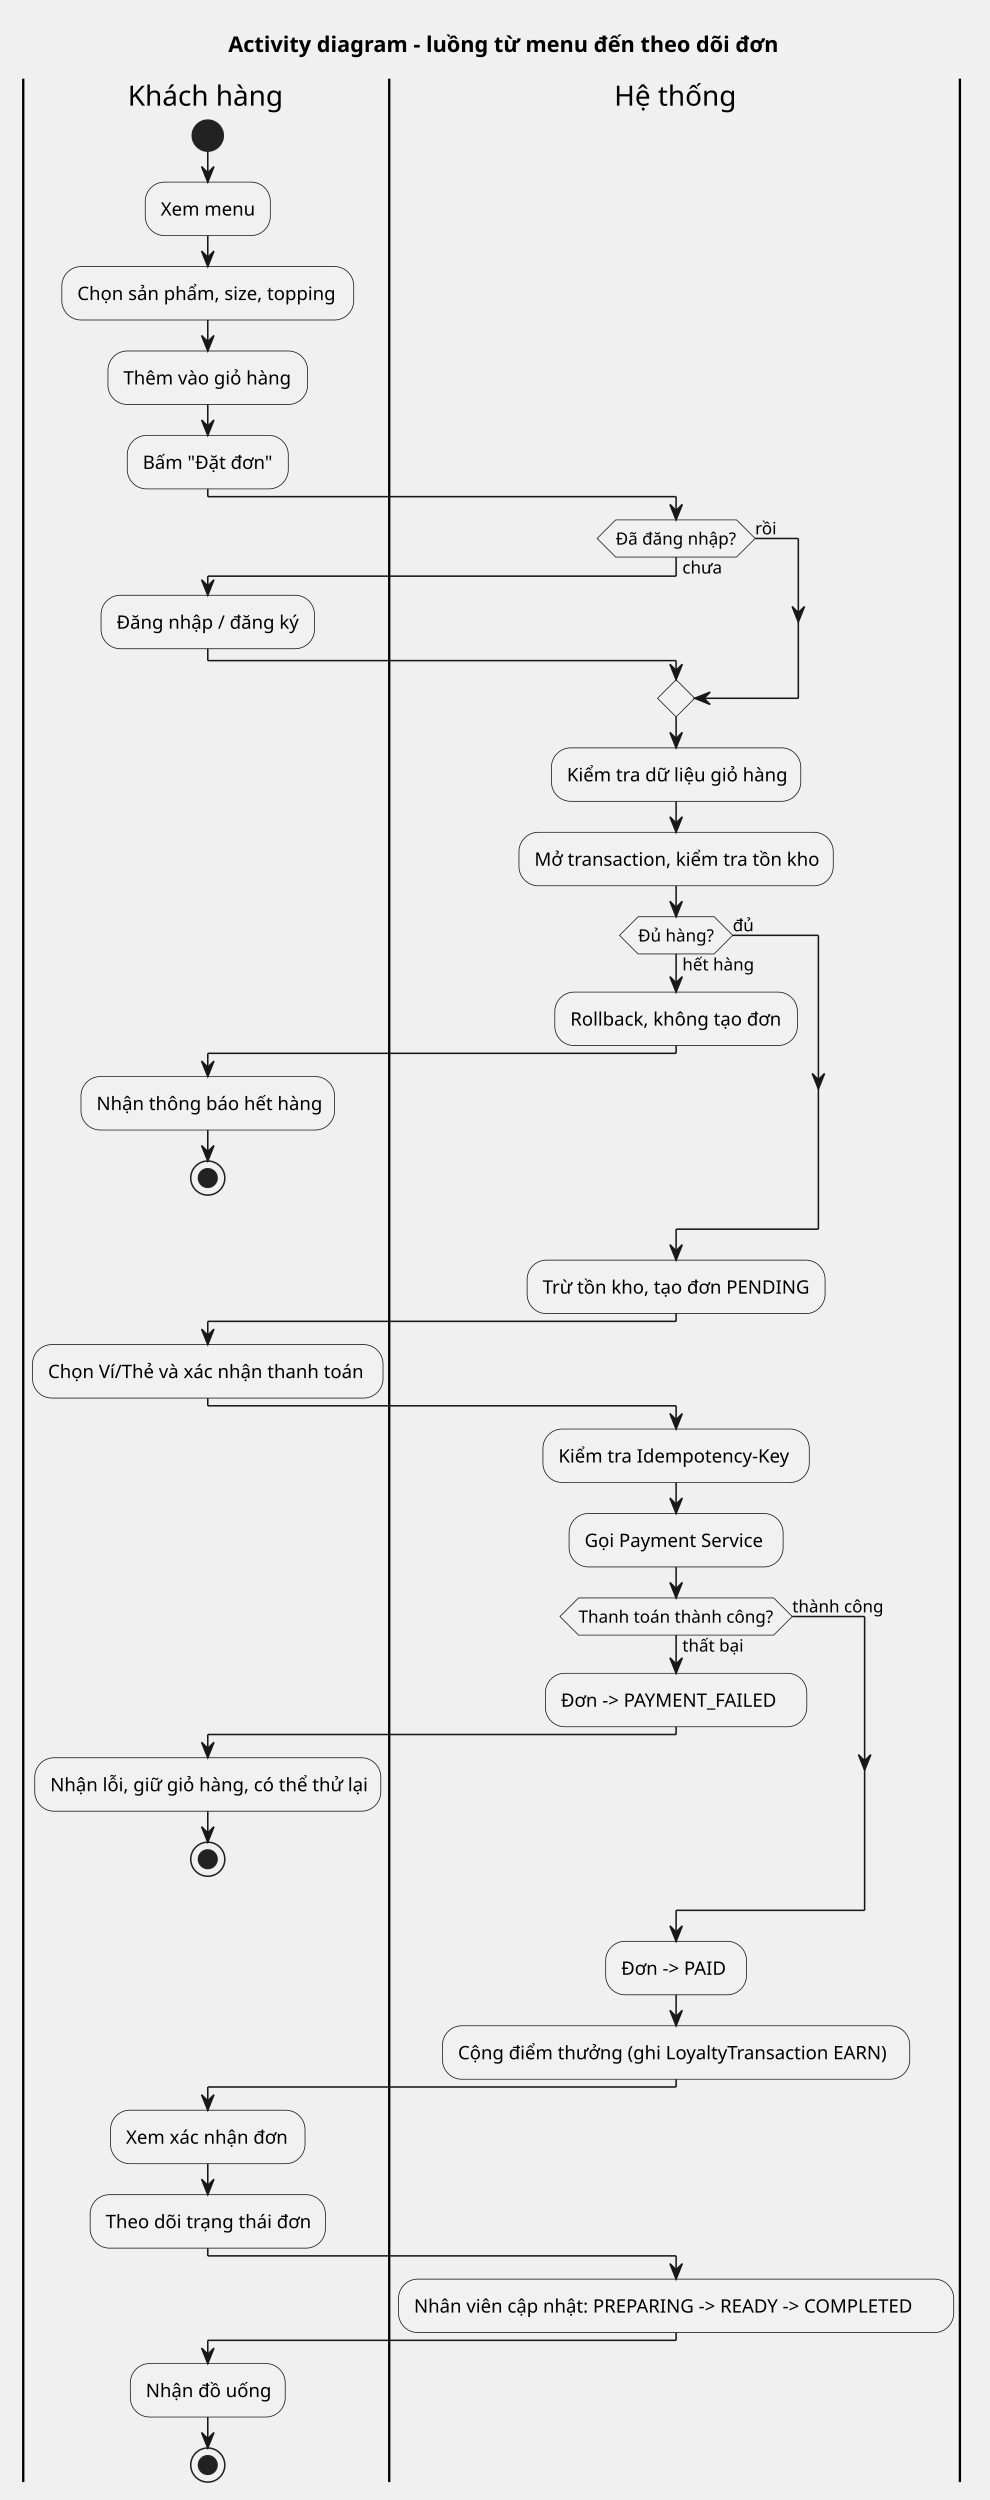
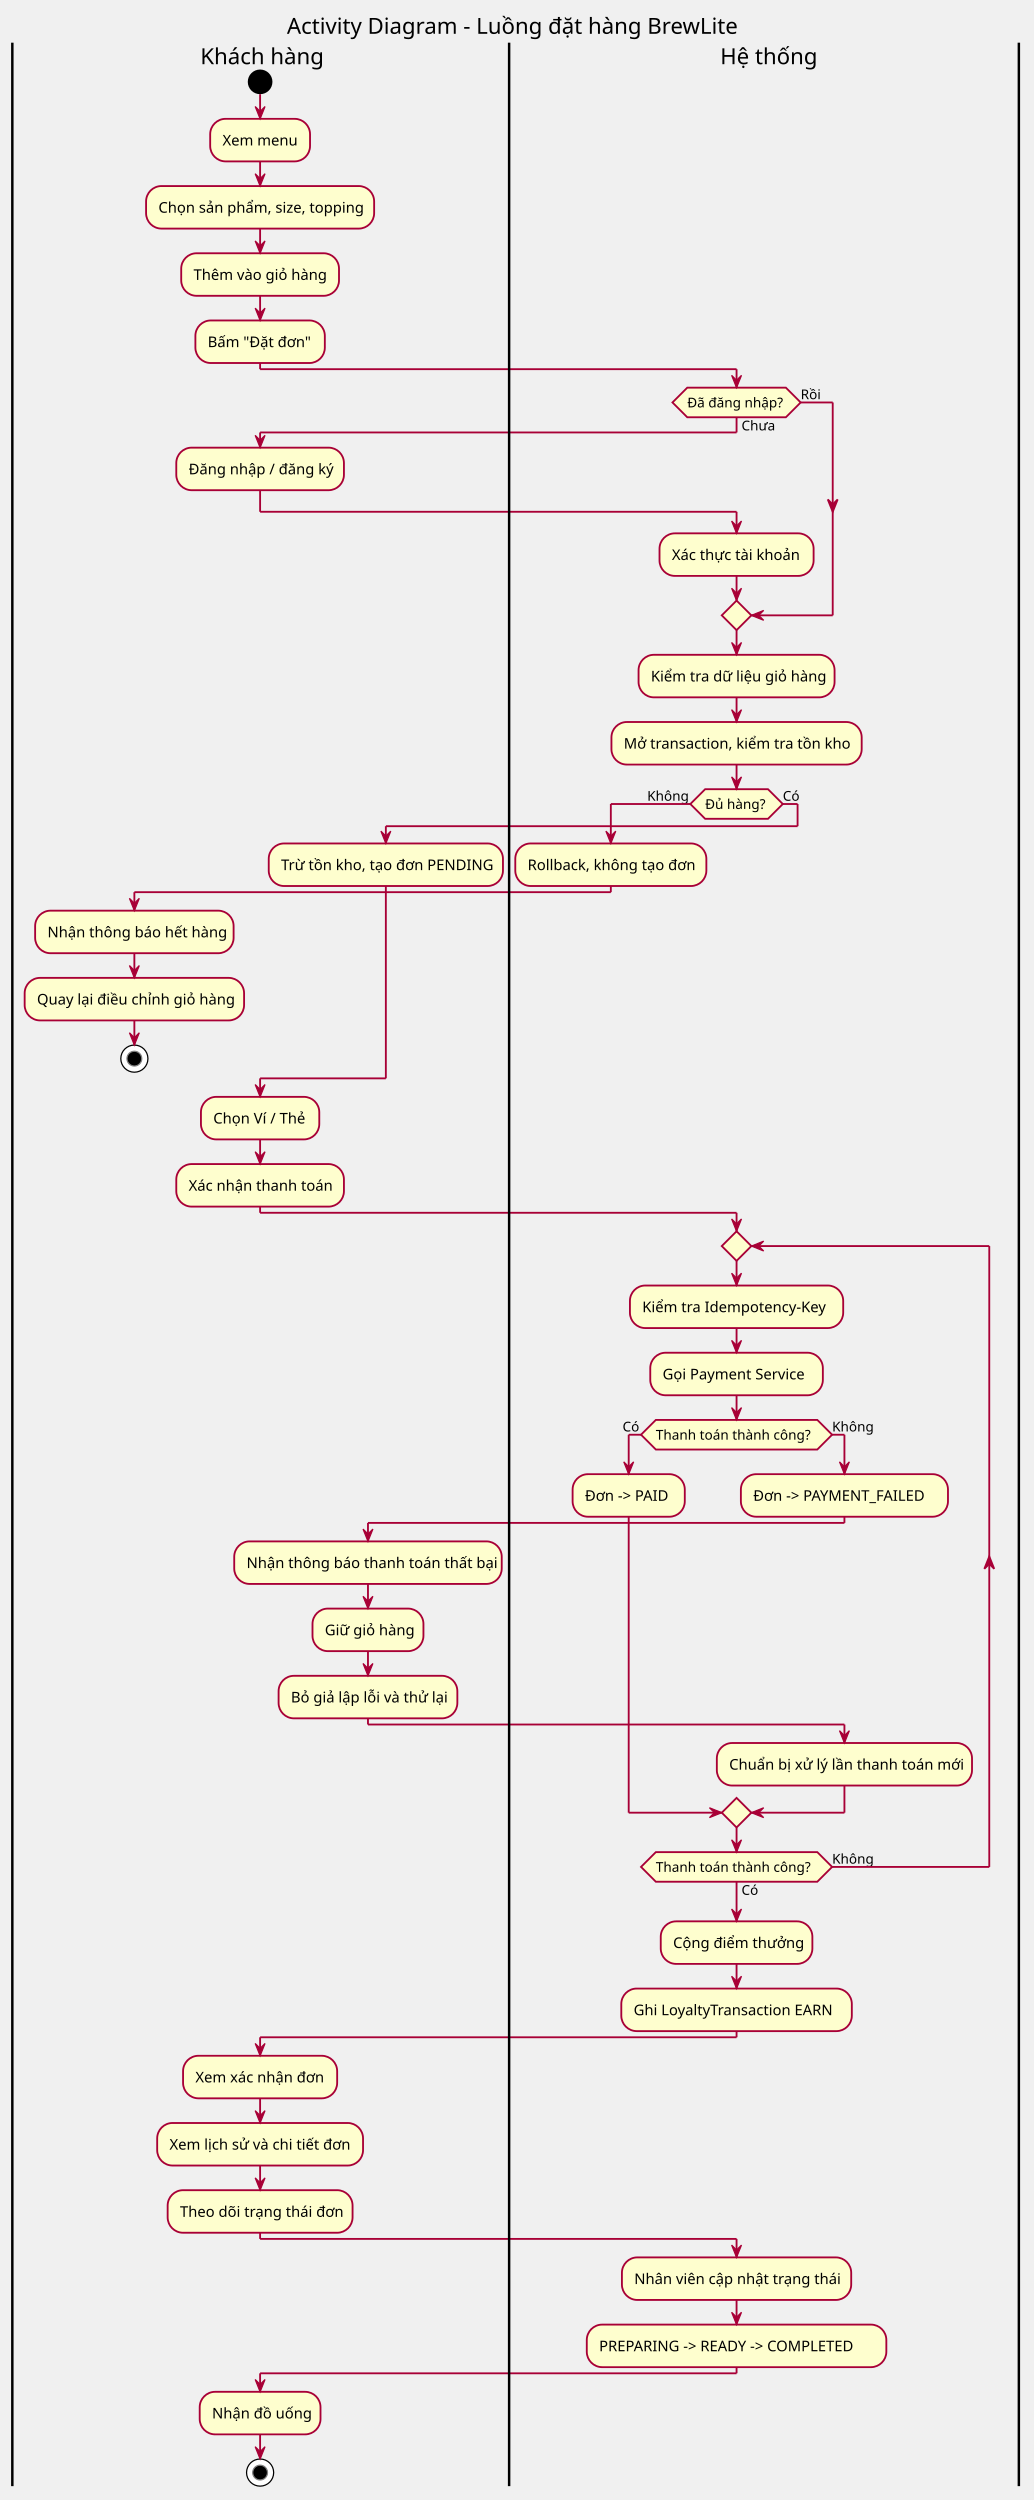
- <svg xmlns="http://www.w3.org/2000/svg" contentStyleType="text/css" height="1614px" preserveAspectRatio="none" style="width:639px;height:1614px;background:#FFFFFF;" version="1.1" viewBox="0 0 639 1614" width="639px" zoomAndPan="magnify">
+ <svg xmlns="http://www.w3.org/2000/svg" contentScriptType="application/ecmascript" contentStyleType="text/css" height="2028px" preserveAspectRatio="none" style="width:838px;height:2028px;" version="1.1" viewBox="0 0 838 2028" width="838px" zoomAndPan="magnify">
  <defs />
  <g>
-     <text fill="#000000" font-family="sans-serif" font-size="14" font-weight="bold" lengthAdjust="spacing" textLength="341.469" x="147.387" y="33.562">Activity diagram - luồng từ menu đến theo dõi đơn</text>
-     <rect fill="none" height="21.779" style="stroke:none;stroke-width:1.0;" width="606.242" x="15" y="50.781" />
-     <ellipse cx="134.14" cy="87.561" fill="#222222" rx="10" ry="10" style="stroke:#222222;stroke-width:1.0;" />
-     <rect fill="#F1F1F1" height="34.52" rx="12.5" ry="12.5" style="stroke:#181818;stroke-width:0.5;" width="80.762" x="93.759" y="117.561" />
-     <text fill="#000000" font-family="sans-serif" font-size="12" lengthAdjust="spacing" textLength="60.762" x="103.759" y="139.185">Xem menu</text>
-     <rect fill="#F1F1F1" height="34.52" rx="12.5" ry="12.5" style="stroke:#181818;stroke-width:0.5;" width="188.451" x="39.914" y="172.08" />
-     <text fill="#000000" font-family="sans-serif" font-size="12" lengthAdjust="spacing" textLength="168.451" x="49.914" y="193.705">Chọn sản phẩm, size, topping</text>
-     <rect fill="#F1F1F1" height="34.52" rx="12.5" ry="12.5" style="stroke:#181818;stroke-width:0.5;" width="128.897" x="69.691" y="226.6" />
-     <text fill="#000000" font-family="sans-serif" font-size="12" lengthAdjust="spacing" textLength="108.897" x="79.691" y="248.225">Thêm vào giỏ hàng</text>
-     <rect fill="#F1F1F1" height="34.52" rx="12.5" ry="12.5" style="stroke:#181818;stroke-width:0.5;" width="103.953" x="82.163" y="281.119" />
-     <text fill="#000000" font-family="sans-serif" font-size="12" lengthAdjust="spacing" textLength="83.953" x="92.163" y="302.744">Bấm "Đặt đơn"</text>
-     <rect fill="#F1F1F1" height="34.52" rx="12.5" ry="12.5" style="stroke:#181818;stroke-width:0.5;" width="137.809" x="65.235" y="384.293" />
-     <text fill="#000000" font-family="sans-serif" font-size="12" lengthAdjust="spacing" textLength="117.809" x="75.235" y="405.918">Đăng nhập / đăng ký</text>
-     <rect fill="#F1F1F1" height="34.52" rx="12.5" ry="12.5" style="stroke:#181818;stroke-width:0.5;" width="163.713" x="52.283" y="695.026" />
-     <text fill="#000000" font-family="sans-serif" font-size="12" lengthAdjust="spacing" textLength="143.713" x="62.283" y="716.651">Nhận thông báo hết hàng</text>
-     <ellipse cx="134.14" cy="760.546" fill="none" rx="11" ry="11" style="stroke:#222222;stroke-width:1.0;" />
-     <ellipse cx="134.14" cy="760.546" fill="#222222" rx="6" ry="6" style="stroke:#222222;stroke-width:1.0;" />
-     <rect fill="#F1F1F1" height="34.52" rx="12.5" ry="12.5" style="stroke:#181818;stroke-width:0.5;" width="226.279" x="21" y="868.065" />
-     <text fill="#000000" font-family="sans-serif" font-size="12" lengthAdjust="spacing" textLength="206.279" x="31" y="889.69">Chọn Ví/Thẻ và xác nhận thanh toán</text>
-     <rect fill="#F1F1F1" height="34.52" rx="12.5" ry="12.5" style="stroke:#181818;stroke-width:0.5;" width="223.408" x="22.436" y="1134.798" />
-     <text fill="#000000" font-family="sans-serif" font-size="12" lengthAdjust="spacing" textLength="203.408" x="32.435" y="1156.423">Nhận lỗi, giữ giỏ hàng, có thể thử lại</text>
-     <ellipse cx="134.14" cy="1200.318" fill="none" rx="11" ry="11" style="stroke:#222222;stroke-width:1.0;" />
-     <ellipse cx="134.14" cy="1200.318" fill="#222222" rx="6" ry="6" style="stroke:#222222;stroke-width:1.0;" />
-     <rect fill="#F1F1F1" height="34.52" rx="12.5" ry="12.5" style="stroke:#181818;stroke-width:0.5;" width="125.574" x="71.353" y="1362.357" />
-     <text fill="#000000" font-family="sans-serif" font-size="12" lengthAdjust="spacing" textLength="105.574" x="81.353" y="1383.982">Xem xác nhận đơn</text>
-     <rect fill="#F1F1F1" height="34.52" rx="12.5" ry="12.5" style="stroke:#181818;stroke-width:0.5;" width="151.877" x="58.201" y="1416.877" />
-     <text fill="#000000" font-family="sans-serif" font-size="12" lengthAdjust="spacing" textLength="131.877" x="68.201" y="1438.502">Theo dõi trạng thái đơn</text>
-     <rect fill="#F1F1F1" height="34.52" rx="12.5" ry="12.5" style="stroke:#181818;stroke-width:0.5;" width="99.998" x="84.141" y="1525.916" />
-     <text fill="#000000" font-family="sans-serif" font-size="12" lengthAdjust="spacing" textLength="79.998" x="94.141" y="1547.541">Nhận đồ uống</text>
-     <ellipse cx="134.14" cy="1591.435" fill="none" rx="11" ry="11" style="stroke:#222222;stroke-width:1.0;" />
-     <ellipse cx="134.14" cy="1591.435" fill="#222222" rx="6" ry="6" style="stroke:#222222;stroke-width:1.0;" />
-     <line style="stroke:#000000;stroke-width:1.5;" x1="15" x2="15" y1="50.781" y2="1602.435" />
-     <polygon fill="#F1F1F1" points="397.496,335.639,475.495,335.639,487.495,347.639,475.495,359.639,397.496,359.639,385.496,347.639,397.496,335.639" style="stroke:#181818;stroke-width:0.5;" />
-     <text fill="#000000" font-family="sans-serif" font-size="11" lengthAdjust="spacing" textLength="25.781" x="440.495" y="370.295">chưa</text>
-     <text fill="#000000" font-family="sans-serif" font-size="11" lengthAdjust="spacing" textLength="77.999" x="397.496" y="351.64">Đã đăng nhập?</text>
-     <text fill="#000000" font-family="sans-serif" font-size="11" lengthAdjust="spacing" textLength="13.401" x="487.495" y="344.985">rồi</text>
-     <polygon fill="#F1F1F1" points="436.495,438.813,448.495,450.813,436.495,462.813,424.495,450.813,436.495,438.813" style="stroke:#181818;stroke-width:0.5;" />
-     <rect fill="#F1F1F1" height="34.52" rx="12.5" ry="12.5" style="stroke:#181818;stroke-width:0.5;" width="160.965" x="356.013" y="482.813" />
-     <text fill="#000000" font-family="sans-serif" font-size="12" lengthAdjust="spacing" textLength="140.965" x="366.013" y="504.438">Kiểm tra dữ liệu giỏ hàng</text>
-     <rect fill="#F1F1F1" height="34.52" rx="12.5" ry="12.5" style="stroke:#181818;stroke-width:0.5;" width="202.918" x="335.036" y="537.332" />
-     <text fill="#000000" font-family="sans-serif" font-size="12" lengthAdjust="spacing" textLength="182.918" x="345.036" y="558.957">Mở transaction, kiểm tra tồn kho</text>
-     <rect fill="#F1F1F1" height="34.52" rx="12.5" ry="12.5" style="stroke:#181818;stroke-width:0.5;" width="156.623" x="358.184" y="640.507" />
-     <text fill="#000000" font-family="sans-serif" font-size="12" lengthAdjust="spacing" textLength="136.623" x="368.184" y="662.132">Rollback, không tạo đơn</text>
-     <polygon fill="#F1F1F1" points="411.952,591.852,461.038,591.852,473.038,603.852,461.038,615.852,411.952,615.852,399.952,603.852,411.952,591.852" style="stroke:#181818;stroke-width:0.5;" />
-     <text fill="#000000" font-family="sans-serif" font-size="11" lengthAdjust="spacing" textLength="45.536" x="440.495" y="626.508">hết hàng</text>
-     <text fill="#000000" font-family="sans-serif" font-size="11" lengthAdjust="spacing" textLength="49.086" x="411.952" y="607.854">Đủ hàng?</text>
-     <text fill="#000000" font-family="sans-serif" font-size="11" lengthAdjust="spacing" textLength="13.24" x="473.038" y="601.199">đủ</text>
-     <rect fill="#F1F1F1" height="34.52" rx="12.5" ry="12.5" style="stroke:#181818;stroke-width:0.5;" width="192.371" x="340.31" y="813.546" />
-     <text fill="#000000" font-family="sans-serif" font-size="12" lengthAdjust="spacing" textLength="172.371" x="350.31" y="835.171">Trừ tồn kho, tạo đơn PENDING</text>
-     <rect fill="#F1F1F1" height="34.52" rx="12.5" ry="12.5" style="stroke:#181818;stroke-width:0.5;" width="171.963" x="350.514" y="922.585" />
-     <text fill="#000000" font-family="sans-serif" font-size="12" lengthAdjust="spacing" textLength="151.963" x="360.514" y="944.21">Kiểm tra Idempotency-Key</text>
-     <rect fill="#F1F1F1" height="34.52" rx="12.5" ry="12.5" style="stroke:#181818;stroke-width:0.5;" width="138.19" x="367.4" y="977.105" />
-     <text fill="#000000" font-family="sans-serif" font-size="12" lengthAdjust="spacing" textLength="118.189" x="377.4" y="998.73">Gọi Payment Service</text>
-     <rect fill="#F1F1F1" height="34.52" rx="12.5" ry="12.5" style="stroke:#181818;stroke-width:0.5;" width="168.764" x="352.113" y="1080.279" />
-     <text fill="#000000" font-family="sans-serif" font-size="12" lengthAdjust="spacing" textLength="148.764" x="362.113" y="1101.904">Đơn -&gt; PAYMENT_FAILED</text>
-     <polygon fill="#F1F1F1" points="373.511,1031.624,499.479,1031.624,511.479,1043.624,499.479,1055.624,373.511,1055.624,361.511,1043.624,373.511,1031.624" style="stroke:#181818;stroke-width:0.5;" />
-     <text fill="#000000" font-family="sans-serif" font-size="11" lengthAdjust="spacing" textLength="38.548" x="440.495" y="1066.28">thất bại</text>
-     <text fill="#000000" font-family="sans-serif" font-size="11" lengthAdjust="spacing" textLength="125.968" x="373.511" y="1047.626">Thanh toán thành công?</text>
-     <text fill="#000000" font-family="sans-serif" font-size="11" lengthAdjust="spacing" textLength="58.502" x="511.479" y="1040.971">thành công</text>
-     <rect fill="#F1F1F1" height="34.52" rx="12.5" ry="12.5" style="stroke:#181818;stroke-width:0.5;" width="90.945" x="391.022" y="1253.318" />
-     <text fill="#000000" font-family="sans-serif" font-size="12" lengthAdjust="spacing" textLength="70.945" x="401.022" y="1274.943">Đơn -&gt; PAID</text>
-     <rect fill="#F1F1F1" height="34.52" rx="12.5" ry="12.5" style="stroke:#181818;stroke-width:0.5;" width="301.66" x="285.665" y="1307.837" />
-     <text fill="#000000" font-family="sans-serif" font-size="12" lengthAdjust="spacing" textLength="281.66" x="295.665" y="1329.462">Cộng điểm thưởng (ghi LoyaltyTransaction EARN)</text>
-     <rect fill="#F1F1F1" height="34.52" rx="12.5" ry="12.5" style="stroke:#181818;stroke-width:0.5;" width="358.432" x="257.279" y="1471.396" />
-     <text fill="#000000" font-family="sans-serif" font-size="12" lengthAdjust="spacing" textLength="338.432" x="267.279" y="1493.021">Nhân viên cập nhật: PREPARING -&gt; READY -&gt; COMPLETED</text>
-     <line style="stroke:#000000;stroke-width:1.5;" x1="251.279" x2="251.279" y1="50.781" y2="1602.435" />
-     <line style="stroke:#000000;stroke-width:1.5;" x1="619.711" x2="619.711" y1="50.781" y2="1602.435" />
-     <line style="stroke:#181818;stroke-width:1.0;" x1="134.14" x2="134.14" y1="97.561" y2="117.561" />
-     <polygon fill="#181818" points="130.14,107.561,134.14,117.561,138.14,107.561,134.14,111.561" style="stroke:#181818;stroke-width:1.0;" />
-     <line style="stroke:#181818;stroke-width:1.0;" x1="134.14" x2="134.14" y1="152.08" y2="172.08" />
-     <polygon fill="#181818" points="130.14,162.08,134.14,172.08,138.14,162.08,134.14,166.08" style="stroke:#181818;stroke-width:1.0;" />
-     <line style="stroke:#181818;stroke-width:1.0;" x1="134.14" x2="134.14" y1="206.6" y2="226.6" />
-     <polygon fill="#181818" points="130.14,216.6,134.14,226.6,138.14,216.6,134.14,220.6" style="stroke:#181818;stroke-width:1.0;" />
-     <line style="stroke:#181818;stroke-width:1.0;" x1="134.14" x2="134.14" y1="261.119" y2="281.119" />
-     <polygon fill="#181818" points="130.14,271.119,134.14,281.119,138.14,271.119,134.14,275.119" style="stroke:#181818;stroke-width:1.0;" />
-     <line style="stroke:#181818;stroke-width:1.0;" x1="134.14" x2="134.14" y1="729.546" y2="749.546" />
-     <polygon fill="#181818" points="130.14,739.546,134.14,749.546,138.14,739.546,134.14,743.546" style="stroke:#181818;stroke-width:1.0;" />
-     <line style="stroke:#181818;stroke-width:1.0;" x1="134.14" x2="134.14" y1="1169.318" y2="1189.318" />
-     <polygon fill="#181818" points="130.14,1179.318,134.14,1189.318,138.14,1179.318,134.14,1183.318" style="stroke:#181818;stroke-width:1.0;" />
-     <line style="stroke:#181818;stroke-width:1.0;" x1="134.14" x2="134.14" y1="1396.877" y2="1416.877" />
-     <polygon fill="#181818" points="130.14,1406.877,134.14,1416.877,138.14,1406.877,134.14,1410.877" style="stroke:#181818;stroke-width:1.0;" />
-     <line style="stroke:#181818;stroke-width:1.0;" x1="134.14" x2="134.14" y1="1560.435" y2="1580.435" />
-     <polygon fill="#181818" points="130.14,1570.435,134.14,1580.435,138.14,1570.435,134.14,1574.435" style="stroke:#181818;stroke-width:1.0;" />
-     <line style="stroke:#181818;stroke-width:1.0;" x1="487.495" x2="515.399" y1="347.639" y2="347.639" />
-     <polygon fill="#181818" points="511.399,391.553,515.399,401.553,519.399,391.553,515.399,395.553" style="stroke:#181818;stroke-width:1.0;" />
-     <line style="stroke:#181818;stroke-width:1.0;" x1="515.399" x2="515.399" y1="347.639" y2="450.813" />
-     <line style="stroke:#181818;stroke-width:1.0;" x1="515.399" x2="448.495" y1="450.813" y2="450.813" />
-     <polygon fill="#181818" points="458.495,446.813,448.495,450.813,458.495,454.813,454.495,450.813" style="stroke:#181818;stroke-width:1.0;" />
-     <line style="stroke:#181818;stroke-width:1.0;" x1="436.495" x2="436.495" y1="462.813" y2="482.813" />
-     <polygon fill="#181818" points="432.495,472.813,436.495,482.813,440.495,472.813,436.495,476.813" style="stroke:#181818;stroke-width:1.0;" />
-     <line style="stroke:#181818;stroke-width:1.0;" x1="436.495" x2="436.495" y1="517.332" y2="537.332" />
-     <polygon fill="#181818" points="432.495,527.332,436.495,537.332,440.495,527.332,436.495,531.332" style="stroke:#181818;stroke-width:1.0;" />
-     <line style="stroke:#181818;stroke-width:1.0;" x1="436.495" x2="436.495" y1="615.852" y2="640.507" />
-     <polygon fill="#181818" points="432.495,630.507,436.495,640.507,440.495,630.507,436.495,634.507" style="stroke:#181818;stroke-width:1.0;" />
-     <line style="stroke:#181818;stroke-width:1.0;" x1="473.038" x2="528.352" y1="603.852" y2="603.852" />
-     <polygon fill="#181818" points="524.352,693.026,528.352,703.026,532.352,693.026,528.352,697.026" style="stroke:#181818;stroke-width:1.0;" />
-     <line style="stroke:#181818;stroke-width:1.0;" x1="528.352" x2="528.352" y1="603.852" y2="793.546" />
-     <line style="stroke:#181818;stroke-width:1.0;" x1="528.352" x2="436.495" y1="793.546" y2="793.546" />
-     <line style="stroke:#181818;stroke-width:1.0;" x1="436.495" x2="436.495" y1="793.546" y2="813.546" />
-     <polygon fill="#181818" points="432.495,803.546,436.495,813.546,440.495,803.546,436.495,807.546" style="stroke:#181818;stroke-width:1.0;" />
-     <line style="stroke:#181818;stroke-width:1.0;" x1="436.495" x2="436.495" y1="571.852" y2="591.852" />
-     <polygon fill="#181818" points="432.495,581.852,436.495,591.852,440.495,581.852,436.495,585.852" style="stroke:#181818;stroke-width:1.0;" />
-     <line style="stroke:#181818;stroke-width:1.0;" x1="436.495" x2="436.495" y1="957.105" y2="977.105" />
-     <polygon fill="#181818" points="432.495,967.105,436.495,977.105,440.495,967.105,436.495,971.105" style="stroke:#181818;stroke-width:1.0;" />
-     <line style="stroke:#181818;stroke-width:1.0;" x1="436.495" x2="436.495" y1="1055.624" y2="1080.279" />
-     <polygon fill="#181818" points="432.495,1070.279,436.495,1080.279,440.495,1070.279,436.495,1074.279" style="stroke:#181818;stroke-width:1.0;" />
-     <line style="stroke:#181818;stroke-width:1.0;" x1="511.479" x2="558.199" y1="1043.624" y2="1043.624" />
-     <polygon fill="#181818" points="554.199,1132.798,558.199,1142.798,562.199,1132.798,558.199,1136.798" style="stroke:#181818;stroke-width:1.0;" />
-     <line style="stroke:#181818;stroke-width:1.0;" x1="558.199" x2="558.199" y1="1043.624" y2="1233.318" />
-     <line style="stroke:#181818;stroke-width:1.0;" x1="558.199" x2="436.495" y1="1233.318" y2="1233.318" />
-     <line style="stroke:#181818;stroke-width:1.0;" x1="436.495" x2="436.495" y1="1233.318" y2="1253.318" />
-     <polygon fill="#181818" points="432.495,1243.318,436.495,1253.318,440.495,1243.318,436.495,1247.318" style="stroke:#181818;stroke-width:1.0;" />
-     <line style="stroke:#181818;stroke-width:1.0;" x1="436.495" x2="436.495" y1="1011.624" y2="1031.624" />
-     <polygon fill="#181818" points="432.495,1021.624,436.495,1031.624,440.495,1021.624,436.495,1025.624" style="stroke:#181818;stroke-width:1.0;" />
-     <line style="stroke:#181818;stroke-width:1.0;" x1="436.495" x2="436.495" y1="1287.837" y2="1307.837" />
-     <polygon fill="#181818" points="432.495,1297.837,436.495,1307.837,440.495,1297.837,436.495,1301.837" style="stroke:#181818;stroke-width:1.0;" />
-     <line style="stroke:#181818;stroke-width:1.0;" x1="436.495" x2="436.495" y1="359.639" y2="371.966" />
-     <line style="stroke:#181818;stroke-width:1.0;" x1="436.495" x2="134.14" y1="371.966" y2="371.966" />
-     <line style="stroke:#181818;stroke-width:1.0;" x1="134.14" x2="134.14" y1="371.966" y2="384.293" />
-     <polygon fill="#181818" points="130.14,374.293,134.14,384.293,138.14,374.293,134.14,378.293" style="stroke:#181818;stroke-width:1.0;" />
-     <line style="stroke:#181818;stroke-width:1.0;" x1="134.14" x2="134.14" y1="418.813" y2="426.486" />
-     <line style="stroke:#181818;stroke-width:1.0;" x1="134.14" x2="436.495" y1="426.486" y2="426.486" />
-     <line style="stroke:#181818;stroke-width:1.0;" x1="436.495" x2="436.495" y1="426.486" y2="438.813" />
-     <polygon fill="#181818" points="432.495,428.813,436.495,438.813,440.495,428.813,436.495,432.813" style="stroke:#181818;stroke-width:1.0;" />
-     <line style="stroke:#181818;stroke-width:1.0;" x1="134.14" x2="134.14" y1="315.639" y2="320.639" />
-     <line style="stroke:#181818;stroke-width:1.0;" x1="134.14" x2="436.495" y1="320.639" y2="320.639" />
-     <line style="stroke:#181818;stroke-width:1.0;" x1="436.495" x2="436.495" y1="320.639" y2="335.639" />
-     <polygon fill="#181818" points="432.495,325.639,436.495,335.639,440.495,325.639,436.495,329.639" style="stroke:#181818;stroke-width:1.0;" />
-     <line style="stroke:#181818;stroke-width:1.0;" x1="436.495" x2="436.495" y1="675.026" y2="680.026" />
-     <line style="stroke:#181818;stroke-width:1.0;" x1="436.495" x2="134.14" y1="680.026" y2="680.026" />
-     <line style="stroke:#181818;stroke-width:1.0;" x1="134.14" x2="134.14" y1="680.026" y2="695.026" />
-     <polygon fill="#181818" points="130.14,685.026,134.14,695.026,138.14,685.026,134.14,689.026" style="stroke:#181818;stroke-width:1.0;" />
-     <line style="stroke:#181818;stroke-width:1.0;" x1="436.495" x2="436.495" y1="848.065" y2="853.065" />
-     <line style="stroke:#181818;stroke-width:1.0;" x1="436.495" x2="134.14" y1="853.065" y2="853.065" />
-     <line style="stroke:#181818;stroke-width:1.0;" x1="134.14" x2="134.14" y1="853.065" y2="868.065" />
-     <polygon fill="#181818" points="130.14,858.065,134.14,868.065,138.14,858.065,134.14,862.065" style="stroke:#181818;stroke-width:1.0;" />
-     <line style="stroke:#181818;stroke-width:1.0;" x1="134.14" x2="134.14" y1="902.585" y2="907.585" />
-     <line style="stroke:#181818;stroke-width:1.0;" x1="134.14" x2="436.495" y1="907.585" y2="907.585" />
-     <line style="stroke:#181818;stroke-width:1.0;" x1="436.495" x2="436.495" y1="907.585" y2="922.585" />
-     <polygon fill="#181818" points="432.495,912.585,436.495,922.585,440.495,912.585,436.495,916.585" style="stroke:#181818;stroke-width:1.0;" />
-     <line style="stroke:#181818;stroke-width:1.0;" x1="436.495" x2="436.495" y1="1114.798" y2="1119.798" />
-     <line style="stroke:#181818;stroke-width:1.0;" x1="436.495" x2="134.14" y1="1119.798" y2="1119.798" />
-     <line style="stroke:#181818;stroke-width:1.0;" x1="134.14" x2="134.14" y1="1119.798" y2="1134.798" />
-     <polygon fill="#181818" points="130.14,1124.798,134.14,1134.798,138.14,1124.798,134.14,1128.798" style="stroke:#181818;stroke-width:1.0;" />
-     <line style="stroke:#181818;stroke-width:1.0;" x1="436.495" x2="436.495" y1="1342.357" y2="1347.357" />
-     <line style="stroke:#181818;stroke-width:1.0;" x1="436.495" x2="134.14" y1="1347.357" y2="1347.357" />
-     <line style="stroke:#181818;stroke-width:1.0;" x1="134.14" x2="134.14" y1="1347.357" y2="1362.357" />
-     <polygon fill="#181818" points="130.14,1352.357,134.14,1362.357,138.14,1352.357,134.14,1356.357" style="stroke:#181818;stroke-width:1.0;" />
-     <line style="stroke:#181818;stroke-width:1.0;" x1="134.14" x2="134.14" y1="1451.396" y2="1456.396" />
-     <line style="stroke:#181818;stroke-width:1.0;" x1="134.14" x2="436.495" y1="1456.396" y2="1456.396" />
-     <line style="stroke:#181818;stroke-width:1.0;" x1="436.495" x2="436.495" y1="1456.396" y2="1471.396" />
-     <polygon fill="#181818" points="432.495,1461.396,436.495,1471.396,440.495,1461.396,436.495,1465.396" style="stroke:#181818;stroke-width:1.0;" />
-     <line style="stroke:#181818;stroke-width:1.0;" x1="436.495" x2="436.495" y1="1505.916" y2="1510.916" />
-     <line style="stroke:#181818;stroke-width:1.0;" x1="436.495" x2="134.14" y1="1510.916" y2="1510.916" />
-     <line style="stroke:#181818;stroke-width:1.0;" x1="134.14" x2="134.14" y1="1510.916" y2="1525.916" />
-     <polygon fill="#181818" points="130.14,1515.916,134.14,1525.916,138.14,1515.916,134.14,1519.916" style="stroke:#181818;stroke-width:1.0;" />
-     <text fill="#000000" font-family="sans-serif" font-size="18" lengthAdjust="spacing" textLength="101.259" x="82.51" y="68.219">Khách hàng</text>
-     <text fill="#000000" font-family="sans-serif" font-size="18" lengthAdjust="spacing" textLength="77.933" x="396.529" y="68.219">Hệ thống</text>
+     <text fill="#000000" font-family="sans-serif" font-size="18" lengthAdjust="spacingAndGlyphs" textLength="371" x="232.75" y="27.438">Activity Diagram - Luồng đặt hàng BrewLite</text>
+     <ellipse cx="211" cy="66.4" fill="#000000" rx="10" ry="10" style="stroke: none; stroke-width: 1.0;" />
+     <rect fill="#FEFECE" height="34.52" rx="12.5" ry="12.5" style="stroke: #A80036; stroke-width: 1.5;" width="81" x="170.5" y="96.4" />
+     <text fill="#000000" font-family="sans-serif" font-size="12" lengthAdjust="spacingAndGlyphs" textLength="61" x="180.5" y="118.025">Xem menu</text>
+     <rect fill="#FEFECE" height="34.52" rx="12.5" ry="12.5" style="stroke: #A80036; stroke-width: 1.5;" width="185" x="118.5" y="150.92" />
+     <text fill="#000000" font-family="sans-serif" font-size="12" lengthAdjust="spacingAndGlyphs" textLength="165" x="128.5" y="172.545">Chọn sản phẩm, size, topping</text>
+     <rect fill="#FEFECE" height="34.52" rx="12.5" ry="12.5" style="stroke: #A80036; stroke-width: 1.5;" width="128" x="147" y="205.44" />
+     <text fill="#000000" font-family="sans-serif" font-size="12" lengthAdjust="spacingAndGlyphs" textLength="108" x="157" y="227.065">Thêm vào giỏ hàng</text>
+     <rect fill="#FEFECE" height="34.52" rx="12.5" ry="12.5" style="stroke: #A80036; stroke-width: 1.5;" width="105" x="158.5" y="259.959" />
+     <text fill="#000000" font-family="sans-serif" font-size="12" lengthAdjust="spacingAndGlyphs" textLength="85" x="168.5" y="281.584">Bấm "Đặt đơn"</text>
+     <rect fill="#FEFECE" height="34.52" rx="12.5" ry="12.5" style="stroke: #A80036; stroke-width: 1.5;" width="136" x="143" y="363.133" />
+     <text fill="#000000" font-family="sans-serif" font-size="12" lengthAdjust="spacingAndGlyphs" textLength="116" x="153" y="384.758">Đăng nhập / đăng ký</text>
+     <rect fill="#FEFECE" height="34.52" rx="12.5" ry="12.5" style="stroke: #A80036; stroke-width: 1.5;" width="161" x="28.5" y="738.731" />
+     <text fill="#000000" font-family="sans-serif" font-size="12" lengthAdjust="spacingAndGlyphs" textLength="141" x="38.5" y="760.356">Nhận thông báo hết hàng</text>
+     <rect fill="#FEFECE" height="34.52" rx="12.5" ry="12.5" style="stroke: #A80036; stroke-width: 1.5;" width="178" x="20" y="793.25" />
+     <text fill="#000000" font-family="sans-serif" font-size="12" lengthAdjust="spacingAndGlyphs" textLength="158" x="30" y="814.875">Quay lại điều chỉnh giỏ hàng</text>
+     <ellipse cx="109" cy="858.77" fill="#FFFFFF" rx="11" ry="11" style="stroke: #000000; stroke-width: 1.0;" />
+     <ellipse cx="109" cy="858.77" fill="#000000" rx="6" ry="6" style="stroke: #7F7F7F; stroke-width: 1.0;" />
+     <rect fill="#FEFECE" height="34.52" rx="12.5" ry="12.5" style="stroke: #A80036; stroke-width: 1.5;" width="190" x="218" y="684.211" />
+     <text fill="#000000" font-family="sans-serif" font-size="12" lengthAdjust="spacingAndGlyphs" textLength="170" x="228" y="705.836">Trừ tồn kho, tạo đơn PENDING</text>
+     <rect fill="#FEFECE" height="34.52" rx="12.5" ry="12.5" style="stroke: #A80036; stroke-width: 1.5;" width="96" x="163" y="889.77" />
+     <text fill="#000000" font-family="sans-serif" font-size="12" lengthAdjust="spacingAndGlyphs" textLength="76" x="173" y="911.395">Chọn Ví / Thẻ</text>
+     <rect fill="#FEFECE" height="34.52" rx="12.5" ry="12.5" style="stroke: #A80036; stroke-width: 1.5;" width="136" x="143" y="944.29" />
+     <text fill="#000000" font-family="sans-serif" font-size="12" lengthAdjust="spacingAndGlyphs" textLength="116" x="153" y="965.915">Xác nhận thanh toán</text>
+     <rect fill="#FEFECE" height="34.52" rx="12.5" ry="12.5" style="stroke: #A80036; stroke-width: 1.5;" width="217" x="190" y="1250.368" />
+     <text fill="#000000" font-family="sans-serif" font-size="12" lengthAdjust="spacingAndGlyphs" textLength="197" x="200" y="1271.993">Nhận thông báo thanh toán thất bại</text>
+     <rect fill="#FEFECE" height="34.52" rx="12.5" ry="12.5" style="stroke: #A80036; stroke-width: 1.5;" width="90" x="253.5" y="1304.887" />
+     <text fill="#000000" font-family="sans-serif" font-size="12" lengthAdjust="spacingAndGlyphs" textLength="70" x="263.5" y="1326.512">Giữ giỏ hàng</text>
+     <rect fill="#FEFECE" height="34.52" rx="12.5" ry="12.5" style="stroke: #A80036; stroke-width: 1.5;" width="145" x="226" y="1359.407" />
+     <text fill="#000000" font-family="sans-serif" font-size="12" lengthAdjust="spacingAndGlyphs" textLength="125" x="236" y="1381.032">Bỏ giả lập lỗi và thử lại</text>
+     <rect fill="#FEFECE" height="34.52" rx="12.5" ry="12.5" style="stroke: #A80036; stroke-width: 1.5;" width="125" x="148.5" y="1667.641" />
+     <text fill="#000000" font-family="sans-serif" font-size="12" lengthAdjust="spacingAndGlyphs" textLength="105" x="158.5" y="1689.266">Xem xác nhận đơn</text>
+     <rect fill="#FEFECE" height="34.52" rx="12.5" ry="12.5" style="stroke: #A80036; stroke-width: 1.5;" width="167" x="127.5" y="1722.161" />
+     <text fill="#000000" font-family="sans-serif" font-size="12" lengthAdjust="spacingAndGlyphs" textLength="147" x="137.5" y="1743.786">Xem lịch sử và chi tiết đơn</text>
+     <rect fill="#FEFECE" height="34.52" rx="12.5" ry="12.5" style="stroke: #A80036; stroke-width: 1.5;" width="150" x="136" y="1776.68" />
+     <text fill="#000000" font-family="sans-serif" font-size="12" lengthAdjust="spacingAndGlyphs" textLength="130" x="146" y="1798.305">Theo dõi trạng thái đơn</text>
+     <rect fill="#FEFECE" height="34.52" rx="12.5" ry="12.5" style="stroke: #A80036; stroke-width: 1.5;" width="98" x="162" y="1940.239" />
+     <text fill="#000000" font-family="sans-serif" font-size="12" lengthAdjust="spacingAndGlyphs" textLength="78" x="172" y="1961.864">Nhận đồ uống</text>
+     <ellipse cx="211" cy="2005.758" fill="#FFFFFF" rx="11" ry="11" style="stroke: #000000; stroke-width: 1.0;" />
+     <ellipse cx="211" cy="2005.758" fill="#000000" rx="6" ry="6" style="stroke: #7F7F7F; stroke-width: 1.0;" />
+     <rect fill="#FEFECE" height="34.52" rx="12.5" ry="12.5" style="stroke: #A80036; stroke-width: 1.5;" width="125" x="535" y="432.653" />
+     <text fill="#000000" font-family="sans-serif" font-size="12" lengthAdjust="spacingAndGlyphs" textLength="105" x="545" y="454.278">Xác thực tài khoản</text>
+     <polygon fill="#FEFECE" points="557.5,314.478,637.5,314.478,649.5,326.478,637.5,338.478,557.5,338.478,545.5,326.478,557.5,314.478" style="stroke: #A80036; stroke-width: 1.5;" />
+     <text fill="#000000" font-family="sans-serif" font-size="11" lengthAdjust="spacingAndGlyphs" textLength="28" x="601.5" y="349.135">Chưa</text>
+     <text fill="#000000" font-family="sans-serif" font-size="11" lengthAdjust="spacingAndGlyphs" textLength="80" x="557.5" y="330.48">Đã đăng nhập?</text>
+     <text fill="#000000" font-family="sans-serif" font-size="11" lengthAdjust="spacingAndGlyphs" textLength="17" x="649.5" y="323.825">Rồi</text>
+     <polygon fill="#FEFECE" points="597.5,487.172,609.5,499.172,597.5,511.172,585.5,499.172,597.5,487.172" style="stroke: #A80036; stroke-width: 1.5;" />
+     <rect fill="#FEFECE" height="34.52" rx="12.5" ry="12.5" style="stroke: #A80036; stroke-width: 1.5;" width="159" x="518" y="531.172" />
+     <text fill="#000000" font-family="sans-serif" font-size="12" lengthAdjust="spacingAndGlyphs" textLength="139" x="528" y="552.797">Kiểm tra dữ liệu giỏ hàng</text>
+     <rect fill="#FEFECE" height="34.52" rx="12.5" ry="12.5" style="stroke: #A80036; stroke-width: 1.5;" width="203" x="496" y="585.692" />
+     <text fill="#000000" font-family="sans-serif" font-size="12" lengthAdjust="spacingAndGlyphs" textLength="183" x="506" y="607.317">Mở transaction, kiểm tra tồn kho</text>
+     <polygon fill="#FEFECE" points="572,640.211,623,640.211,635,652.211,623,664.211,572,664.211,560,652.211,572,640.211" style="stroke: #A80036; stroke-width: 1.5;" />
+     <text fill="#000000" font-family="sans-serif" font-size="11" lengthAdjust="spacingAndGlyphs" textLength="51" x="572" y="656.213">Đủ hàng?</text>
+     <text fill="#000000" font-family="sans-serif" font-size="11" lengthAdjust="spacingAndGlyphs" textLength="35" x="525" y="649.558">Không</text>
+     <text fill="#000000" font-family="sans-serif" font-size="11" lengthAdjust="spacingAndGlyphs" textLength="15" x="635" y="649.558">Có</text>
+     <rect fill="#FEFECE" height="34.52" rx="12.5" ry="12.5" style="stroke: #A80036; stroke-width: 1.5;" width="155" x="418" y="684.211" />
+     <text fill="#000000" font-family="sans-serif" font-size="12" lengthAdjust="spacingAndGlyphs" textLength="135" x="428" y="705.836">Rollback, không tạo đơn</text>
+     <rect fill="#FEFECE" height="34.52" rx="12.5" ry="12.5" style="stroke: #A80036; stroke-width: 1.5;" width="173" x="511" y="1042.809" />
+     <text fill="#000000" font-family="sans-serif" font-size="12" lengthAdjust="spacingAndGlyphs" textLength="153" x="521" y="1064.434">Kiểm tra Idempotency-Key</text>
+     <rect fill="#FEFECE" height="34.52" rx="12.5" ry="12.5" style="stroke: #A80036; stroke-width: 1.5;" width="140" x="527.5" y="1097.329" />
+     <text fill="#000000" font-family="sans-serif" font-size="12" lengthAdjust="spacingAndGlyphs" textLength="120" x="537.5" y="1118.954">Gọi Payment Service</text>
+     <polygon fill="#FEFECE" points="532,1151.848,663,1151.848,675,1163.848,663,1175.848,532,1175.848,520,1163.848,532,1151.848" style="stroke: #A80036; stroke-width: 1.5;" />
+     <text fill="#000000" font-family="sans-serif" font-size="11" lengthAdjust="spacingAndGlyphs" textLength="131" x="532" y="1167.85">Thanh toán thành công?</text>
+     <text fill="#000000" font-family="sans-serif" font-size="11" lengthAdjust="spacingAndGlyphs" textLength="15" x="505" y="1161.195">Có</text>
+     <text fill="#000000" font-family="sans-serif" font-size="11" lengthAdjust="spacingAndGlyphs" textLength="35" x="675" y="1161.195">Không</text>
+     <rect fill="#FEFECE" height="34.52" rx="12.5" ry="12.5" style="stroke: #A80036; stroke-width: 1.5;" width="91" x="464.5" y="1195.848" />
+     <text fill="#000000" font-family="sans-serif" font-size="12" lengthAdjust="spacingAndGlyphs" textLength="71" x="474.5" y="1217.473">Đơn -&gt; PAID</text>
+     <rect fill="#FEFECE" height="34.52" rx="12.5" ry="12.5" style="stroke: #A80036; stroke-width: 1.5;" width="168" x="601" y="1195.848" />
+     <text fill="#000000" font-family="sans-serif" font-size="12" lengthAdjust="spacingAndGlyphs" textLength="148" x="611" y="1217.473">Đơn -&gt; PAYMENT_FAILED</text>
+     <rect fill="#FEFECE" height="34.52" rx="12.5" ry="12.5" style="stroke: #A80036; stroke-width: 1.5;" width="207" x="581.5" y="1413.926" />
+     <text fill="#000000" font-family="sans-serif" font-size="12" lengthAdjust="spacingAndGlyphs" textLength="187" x="591.5" y="1435.551">Chuẩn bị xử lý lần thanh toán mới</text>
+     <polygon fill="#FEFECE" points="597.5,1458.446,609.5,1470.446,597.5,1482.446,585.5,1470.446,597.5,1458.446" style="stroke: #A80036; stroke-width: 1.5;" />
+     <polygon fill="#FEFECE" points="597.5,998.809,609.5,1010.809,597.5,1022.809,585.5,1010.809,597.5,998.809" style="stroke: #A80036; stroke-width: 1.5;" />
+     <polygon fill="#FEFECE" points="532,1502.446,663,1502.446,675,1514.446,663,1526.446,532,1526.446,520,1514.446,532,1502.446" style="stroke: #A80036; stroke-width: 1.5;" />
+     <text fill="#000000" font-family="sans-serif" font-size="11" lengthAdjust="spacingAndGlyphs" textLength="15" x="601.5" y="1537.102">Có</text>
+     <text fill="#000000" font-family="sans-serif" font-size="11" lengthAdjust="spacingAndGlyphs" textLength="131" x="532" y="1518.447">Thanh toán thành công?</text>
+     <text fill="#000000" font-family="sans-serif" font-size="11" lengthAdjust="spacingAndGlyphs" textLength="35" x="675" y="1511.793">Không</text>
+     <rect fill="#FEFECE" height="34.52" rx="12.5" ry="12.5" style="stroke: #A80036; stroke-width: 1.5;" width="123" x="536" y="1558.602" />
+     <text fill="#000000" font-family="sans-serif" font-size="12" lengthAdjust="spacingAndGlyphs" textLength="103" x="546" y="1580.227">Cộng điểm thưởng</text>
+     <rect fill="#FEFECE" height="34.52" rx="12.5" ry="12.5" style="stroke: #A80036; stroke-width: 1.5;" width="187" x="504" y="1613.122" />
+     <text fill="#000000" font-family="sans-serif" font-size="12" lengthAdjust="spacingAndGlyphs" textLength="167" x="514" y="1634.747">Ghi LoyaltyTransaction EARN</text>
+     <rect fill="#FEFECE" height="34.52" rx="12.5" ry="12.5" style="stroke: #A80036; stroke-width: 1.5;" width="186" x="504.5" y="1831.2" />
+     <text fill="#000000" font-family="sans-serif" font-size="12" lengthAdjust="spacingAndGlyphs" textLength="166" x="514.5" y="1852.825">Nhân viên cập nhật trạng thái</text>
+     <rect fill="#FEFECE" height="34.52" rx="12.5" ry="12.5" style="stroke: #A80036; stroke-width: 1.5;" width="243" x="476" y="1885.719" />
+     <text fill="#000000" font-family="sans-serif" font-size="12" lengthAdjust="spacingAndGlyphs" textLength="223" x="486" y="1907.344">PREPARING -&gt; READY -&gt; COMPLETED</text>
+     <line style="stroke: #A80036; stroke-width: 1.5;" x1="211" x2="211" y1="76.4" y2="96.4" />
+     <polygon fill="#A80036" points="207,86.4,211,96.4,215,86.4,211,90.4" style="stroke: #A80036; stroke-width: 1.0;" />
+     <line style="stroke: #A80036; stroke-width: 1.5;" x1="211" x2="211" y1="130.92" y2="150.92" />
+     <polygon fill="#A80036" points="207,140.92,211,150.92,215,140.92,211,144.92" style="stroke: #A80036; stroke-width: 1.0;" />
+     <line style="stroke: #A80036; stroke-width: 1.5;" x1="211" x2="211" y1="185.44" y2="205.44" />
+     <polygon fill="#A80036" points="207,195.44,211,205.44,215,195.44,211,199.44" style="stroke: #A80036; stroke-width: 1.0;" />
+     <line style="stroke: #A80036; stroke-width: 1.5;" x1="211" x2="211" y1="239.959" y2="259.959" />
+     <polygon fill="#A80036" points="207,249.959,211,259.959,215,249.959,211,253.959" style="stroke: #A80036; stroke-width: 1.0;" />
+     <line style="stroke: #A80036; stroke-width: 1.5;" x1="109" x2="109" y1="773.25" y2="793.25" />
+     <polygon fill="#A80036" points="105,783.25,109,793.25,113,783.25,109,787.25" style="stroke: #A80036; stroke-width: 1.0;" />
+     <line style="stroke: #A80036; stroke-width: 1.5;" x1="109" x2="109" y1="827.77" y2="847.77" />
+     <polygon fill="#A80036" points="105,837.77,109,847.77,113,837.77,109,841.77" style="stroke: #A80036; stroke-width: 1.0;" />
+     <line style="stroke: #A80036; stroke-width: 1.5;" x1="211" x2="211" y1="924.29" y2="944.29" />
+     <polygon fill="#A80036" points="207,934.29,211,944.29,215,934.29,211,938.29" style="stroke: #A80036; stroke-width: 1.0;" />
+     <line style="stroke: #A80036; stroke-width: 1.5;" x1="298.5" x2="298.5" y1="1284.887" y2="1304.887" />
+     <polygon fill="#A80036" points="294.5,1294.887,298.5,1304.887,302.5,1294.887,298.5,1298.887" style="stroke: #A80036; stroke-width: 1.0;" />
+     <line style="stroke: #A80036; stroke-width: 1.5;" x1="298.5" x2="298.5" y1="1339.407" y2="1359.407" />
+     <polygon fill="#A80036" points="294.5,1349.407,298.5,1359.407,302.5,1349.407,298.5,1353.407" style="stroke: #A80036; stroke-width: 1.0;" />
+     <line style="stroke: #A80036; stroke-width: 1.5;" x1="211" x2="211" y1="1702.161" y2="1722.161" />
+     <polygon fill="#A80036" points="207,1712.161,211,1722.161,215,1712.161,211,1716.161" style="stroke: #A80036; stroke-width: 1.0;" />
+     <line style="stroke: #A80036; stroke-width: 1.5;" x1="211" x2="211" y1="1756.68" y2="1776.68" />
+     <polygon fill="#A80036" points="207,1766.68,211,1776.68,215,1766.68,211,1770.68" style="stroke: #A80036; stroke-width: 1.0;" />
+     <line style="stroke: #A80036; stroke-width: 1.5;" x1="211" x2="211" y1="1974.758" y2="1994.758" />
+     <polygon fill="#A80036" points="207,1984.758,211,1994.758,215,1984.758,211,1988.758" style="stroke: #A80036; stroke-width: 1.0;" />
+     <line style="stroke: #A80036; stroke-width: 1.5;" x1="649.5" x2="675.5" y1="326.478" y2="326.478" />
+     <polygon fill="#A80036" points="671.5,405.153,675.5,415.153,679.5,405.153,675.5,409.153" style="stroke: #A80036; stroke-width: 1.5;" />
+     <line style="stroke: #A80036; stroke-width: 1.5;" x1="675.5" x2="675.5" y1="326.478" y2="499.172" />
+     <line style="stroke: #A80036; stroke-width: 1.5;" x1="675.5" x2="609.5" y1="499.172" y2="499.172" />
+     <polygon fill="#A80036" points="619.5,495.172,609.5,499.172,619.5,503.172,615.5,499.172" style="stroke: #A80036; stroke-width: 1.0;" />
+     <line style="stroke: #A80036; stroke-width: 1.5;" x1="597.5" x2="597.5" y1="467.172" y2="487.172" />
+     <polygon fill="#A80036" points="593.5,477.172,597.5,487.172,601.5,477.172,597.5,481.172" style="stroke: #A80036; stroke-width: 1.0;" />
+     <line style="stroke: #A80036; stroke-width: 1.5;" x1="597.5" x2="597.5" y1="511.172" y2="531.172" />
+     <polygon fill="#A80036" points="593.5,521.172,597.5,531.172,601.5,521.172,597.5,525.172" style="stroke: #A80036; stroke-width: 1.0;" />
+     <line style="stroke: #A80036; stroke-width: 1.5;" x1="597.5" x2="597.5" y1="565.692" y2="585.692" />
+     <polygon fill="#A80036" points="593.5,575.692,597.5,585.692,601.5,575.692,597.5,579.692" style="stroke: #A80036; stroke-width: 1.0;" />
+     <line style="stroke: #A80036; stroke-width: 1.5;" x1="560" x2="495.5" y1="652.211" y2="652.211" />
+     <line style="stroke: #A80036; stroke-width: 1.5;" x1="495.5" x2="495.5" y1="652.211" y2="684.211" />
+     <polygon fill="#A80036" points="491.5,674.211,495.5,684.211,499.5,674.211,495.5,678.211" style="stroke: #A80036; stroke-width: 1.0;" />
+     <line style="stroke: #A80036; stroke-width: 1.5;" x1="597.5" x2="597.5" y1="620.211" y2="640.211" />
+     <polygon fill="#A80036" points="593.5,630.211,597.5,640.211,601.5,630.211,597.5,634.211" style="stroke: #A80036; stroke-width: 1.0;" />
+     <line style="stroke: #A80036; stroke-width: 1.5;" x1="597.5" x2="597.5" y1="1077.329" y2="1097.329" />
+     <polygon fill="#A80036" points="593.5,1087.329,597.5,1097.329,601.5,1087.329,597.5,1091.329" style="stroke: #A80036; stroke-width: 1.0;" />
+     <line style="stroke: #A80036; stroke-width: 1.5;" x1="520" x2="510" y1="1163.848" y2="1163.848" />
+     <line style="stroke: #A80036; stroke-width: 1.5;" x1="510" x2="510" y1="1163.848" y2="1195.848" />
+     <polygon fill="#A80036" points="506,1185.848,510,1195.848,514,1185.848,510,1189.848" style="stroke: #A80036; stroke-width: 1.0;" />
+     <line style="stroke: #A80036; stroke-width: 1.5;" x1="675" x2="685" y1="1163.848" y2="1163.848" />
+     <line style="stroke: #A80036; stroke-width: 1.5;" x1="685" x2="685" y1="1163.848" y2="1195.848" />
+     <polygon fill="#A80036" points="681,1185.848,685,1195.848,689,1185.848,685,1189.848" style="stroke: #A80036; stroke-width: 1.0;" />
+     <line style="stroke: #A80036; stroke-width: 1.5;" x1="510" x2="510" y1="1230.368" y2="1470.446" />
+     <line style="stroke: #A80036; stroke-width: 1.5;" x1="510" x2="585.5" y1="1470.446" y2="1470.446" />
+     <polygon fill="#A80036" points="575.5,1466.446,585.5,1470.446,575.5,1474.446,579.5,1470.446" style="stroke: #A80036; stroke-width: 1.0;" />
+     <line style="stroke: #A80036; stroke-width: 1.5;" x1="685" x2="685" y1="1448.446" y2="1470.446" />
+     <line style="stroke: #A80036; stroke-width: 1.5;" x1="685" x2="609.5" y1="1470.446" y2="1470.446" />
+     <polygon fill="#A80036" points="619.5,1466.446,609.5,1470.446,619.5,1474.446,615.5,1470.446" style="stroke: #A80036; stroke-width: 1.0;" />
+     <line style="stroke: #A80036; stroke-width: 1.5;" x1="597.5" x2="597.5" y1="1131.848" y2="1151.848" />
+     <polygon fill="#A80036" points="593.5,1141.848,597.5,1151.848,601.5,1141.848,597.5,1145.848" style="stroke: #A80036; stroke-width: 1.0;" />
+     <line style="stroke: #A80036; stroke-width: 1.5;" x1="597.5" x2="597.5" y1="1022.809" y2="1042.809" />
+     <polygon fill="#A80036" points="593.5,1032.809,597.5,1042.809,601.5,1032.809,597.5,1036.809" style="stroke: #A80036; stroke-width: 1.0;" />
+     <line style="stroke: #A80036; stroke-width: 1.5;" x1="675" x2="802.5" y1="1514.446" y2="1514.446" />
+     <polygon fill="#A80036" points="798.5,1272.627,802.5,1262.627,806.5,1272.627,802.5,1268.627" style="stroke: #A80036; stroke-width: 1.5;" />
+     <line style="stroke: #A80036; stroke-width: 1.5;" x1="802.5" x2="802.5" y1="1010.809" y2="1514.446" />
+     <line style="stroke: #A80036; stroke-width: 1.5;" x1="802.5" x2="609.5" y1="1010.809" y2="1010.809" />
+     <polygon fill="#A80036" points="619.5,1006.809,609.5,1010.809,619.5,1014.809,615.5,1010.809" style="stroke: #A80036; stroke-width: 1.0;" />
+     <line style="stroke: #A80036; stroke-width: 1.5;" x1="597.5" x2="597.5" y1="1482.446" y2="1502.446" />
+     <polygon fill="#A80036" points="593.5,1492.446,597.5,1502.446,601.5,1492.446,597.5,1496.446" style="stroke: #A80036; stroke-width: 1.0;" />
+     <line style="stroke: #A80036; stroke-width: 1.5;" x1="597.5" x2="597.5" y1="1526.446" y2="1558.602" />
+     <polygon fill="#A80036" points="593.5,1548.602,597.5,1558.602,601.5,1548.602,597.5,1552.602" style="stroke: #A80036; stroke-width: 1.0;" />
+     <line style="stroke: #A80036; stroke-width: 1.5;" x1="597.5" x2="597.5" y1="1593.122" y2="1613.122" />
+     <polygon fill="#A80036" points="593.5,1603.122,597.5,1613.122,601.5,1603.122,597.5,1607.122" style="stroke: #A80036; stroke-width: 1.0;" />
+     <line style="stroke: #A80036; stroke-width: 1.5;" x1="597.5" x2="597.5" y1="1865.719" y2="1885.719" />
+     <polygon fill="#A80036" points="593.5,1875.719,597.5,1885.719,601.5,1875.719,597.5,1879.719" style="stroke: #A80036; stroke-width: 1.0;" />
+     <line style="stroke: #A80036; stroke-width: 1.5;" x1="211" x2="211" y1="397.653" y2="415.153" />
+     <line style="stroke: #A80036; stroke-width: 1.5;" x1="211" x2="597.5" y1="415.153" y2="415.153" />
+     <line style="stroke: #A80036; stroke-width: 1.5;" x1="597.5" x2="597.5" y1="415.153" y2="432.653" />
+     <polygon fill="#A80036" points="593.5,422.653,597.5,432.653,601.5,422.653,597.5,426.653" style="stroke: #A80036; stroke-width: 1.0;" />
+     <line style="stroke: #A80036; stroke-width: 1.5;" x1="597.5" x2="597.5" y1="338.478" y2="350.806" />
+     <line style="stroke: #A80036; stroke-width: 1.5;" x1="597.5" x2="211" y1="350.806" y2="350.806" />
+     <line style="stroke: #A80036; stroke-width: 1.5;" x1="211" x2="211" y1="350.806" y2="363.133" />
+     <polygon fill="#A80036" points="207,353.133,211,363.133,215,353.133,211,357.133" style="stroke: #A80036; stroke-width: 1.0;" />
+     <line style="stroke: #A80036; stroke-width: 1.5;" x1="211" x2="211" y1="294.478" y2="299.478" />
+     <line style="stroke: #A80036; stroke-width: 1.5;" x1="211" x2="597.5" y1="299.478" y2="299.478" />
+     <line style="stroke: #A80036; stroke-width: 1.5;" x1="597.5" x2="597.5" y1="299.478" y2="314.478" />
+     <polygon fill="#A80036" points="593.5,304.478,597.5,314.478,601.5,304.478,597.5,308.478" style="stroke: #A80036; stroke-width: 1.0;" />
+     <line style="stroke: #A80036; stroke-width: 1.5;" x1="495.5" x2="495.5" y1="718.731" y2="723.731" />
+     <line style="stroke: #A80036; stroke-width: 1.5;" x1="495.5" x2="109" y1="723.731" y2="723.731" />
+     <line style="stroke: #A80036; stroke-width: 1.5;" x1="109" x2="109" y1="723.731" y2="738.731" />
+     <polygon fill="#A80036" points="105,728.731,109,738.731,113,728.731,109,732.731" style="stroke: #A80036; stroke-width: 1.0;" />
+     <line style="stroke: #A80036; stroke-width: 1.5;" x1="635" x2="647" y1="652.211" y2="652.211" />
+     <line style="stroke: #A80036; stroke-width: 1.5;" x1="647" x2="647" y1="652.211" y2="670.211" />
+     <line style="stroke: #A80036; stroke-width: 1.5;" x1="647" x2="313" y1="670.211" y2="670.211" />
+     <line style="stroke: #A80036; stroke-width: 1.5;" x1="313" x2="313" y1="670.211" y2="684.211" />
+     <polygon fill="#A80036" points="309,674.211,313,684.211,317,674.211,313,678.211" style="stroke: #A80036; stroke-width: 1.0;" />
+     <line style="stroke: #A80036; stroke-width: 1.5;" x1="313" x2="313" y1="718.731" y2="874.77" />
+     <line style="stroke: #A80036; stroke-width: 1.5;" x1="313" x2="211" y1="874.77" y2="874.77" />
+     <line style="stroke: #A80036; stroke-width: 1.5;" x1="211" x2="211" y1="874.77" y2="889.77" />
+     <polygon fill="#A80036" points="207,879.77,211,889.77,215,879.77,211,883.77" style="stroke: #A80036; stroke-width: 1.0;" />
+     <line style="stroke: #A80036; stroke-width: 1.5;" x1="685" x2="685" y1="1230.368" y2="1235.368" />
+     <line style="stroke: #A80036; stroke-width: 1.5;" x1="685" x2="298.5" y1="1235.368" y2="1235.368" />
+     <line style="stroke: #A80036; stroke-width: 1.5;" x1="298.5" x2="298.5" y1="1235.368" y2="1250.368" />
+     <polygon fill="#A80036" points="294.5,1240.368,298.5,1250.368,302.5,1240.368,298.5,1244.368" style="stroke: #A80036; stroke-width: 1.0;" />
+     <line style="stroke: #A80036; stroke-width: 1.5;" x1="298.5" x2="298.5" y1="1393.926" y2="1398.926" />
+     <line style="stroke: #A80036; stroke-width: 1.5;" x1="298.5" x2="685" y1="1398.926" y2="1398.926" />
+     <line style="stroke: #A80036; stroke-width: 1.5;" x1="685" x2="685" y1="1398.926" y2="1413.926" />
+     <polygon fill="#A80036" points="681,1403.926,685,1413.926,689,1403.926,685,1407.926" style="stroke: #A80036; stroke-width: 1.0;" />
+     <line style="stroke: #A80036; stroke-width: 1.5;" x1="211" x2="211" y1="978.809" y2="983.809" />
+     <line style="stroke: #A80036; stroke-width: 1.5;" x1="211" x2="597.5" y1="983.809" y2="983.809" />
+     <line style="stroke: #A80036; stroke-width: 1.5;" x1="597.5" x2="597.5" y1="983.809" y2="998.809" />
+     <polygon fill="#A80036" points="593.5,988.809,597.5,998.809,601.5,988.809,597.5,992.809" style="stroke: #A80036; stroke-width: 1.0;" />
+     <line style="stroke: #A80036; stroke-width: 1.5;" x1="597.5" x2="597.5" y1="1647.641" y2="1652.641" />
+     <line style="stroke: #A80036; stroke-width: 1.5;" x1="597.5" x2="211" y1="1652.641" y2="1652.641" />
+     <line style="stroke: #A80036; stroke-width: 1.5;" x1="211" x2="211" y1="1652.641" y2="1667.641" />
+     <polygon fill="#A80036" points="207,1657.641,211,1667.641,215,1657.641,211,1661.641" style="stroke: #A80036; stroke-width: 1.0;" />
+     <line style="stroke: #A80036; stroke-width: 1.5;" x1="211" x2="211" y1="1811.2" y2="1816.2" />
+     <line style="stroke: #A80036; stroke-width: 1.5;" x1="211" x2="597.5" y1="1816.2" y2="1816.2" />
+     <line style="stroke: #A80036; stroke-width: 1.5;" x1="597.5" x2="597.5" y1="1816.2" y2="1831.2" />
+     <polygon fill="#A80036" points="593.5,1821.2,597.5,1831.2,601.5,1821.2,597.5,1825.2" style="stroke: #A80036; stroke-width: 1.0;" />
+     <line style="stroke: #A80036; stroke-width: 1.5;" x1="597.5" x2="597.5" y1="1920.239" y2="1925.239" />
+     <line style="stroke: #A80036; stroke-width: 1.5;" x1="597.5" x2="211" y1="1925.239" y2="1925.239" />
+     <line style="stroke: #A80036; stroke-width: 1.5;" x1="211" x2="211" y1="1925.239" y2="1940.239" />
+     <polygon fill="#A80036" points="207,1930.239,211,1940.239,215,1930.239,211,1934.239" style="stroke: #A80036; stroke-width: 1.0;" />
+     <text fill="#000000" font-family="sans-serif" font-size="18" lengthAdjust="spacingAndGlyphs" textLength="102" x="162.5" y="52.059">Khách hàng</text>
+     <text fill="#000000" font-family="sans-serif" font-size="18" lengthAdjust="spacingAndGlyphs" textLength="79" x="584.25" y="52.059">Hệ thống</text>
+     <line style="stroke: #000000; stroke-width: 2.0;" x1="10" x2="10" y1="34.621" y2="2016.758" />
+     <line style="stroke: #000000; stroke-width: 2.0;" x1="413" x2="413" y1="34.621" y2="2016.758" />
+     <line style="stroke: #000000; stroke-width: 2.0;" x1="826.5" x2="826.5" y1="34.621" y2="2016.758" />
  </g>
</svg>
